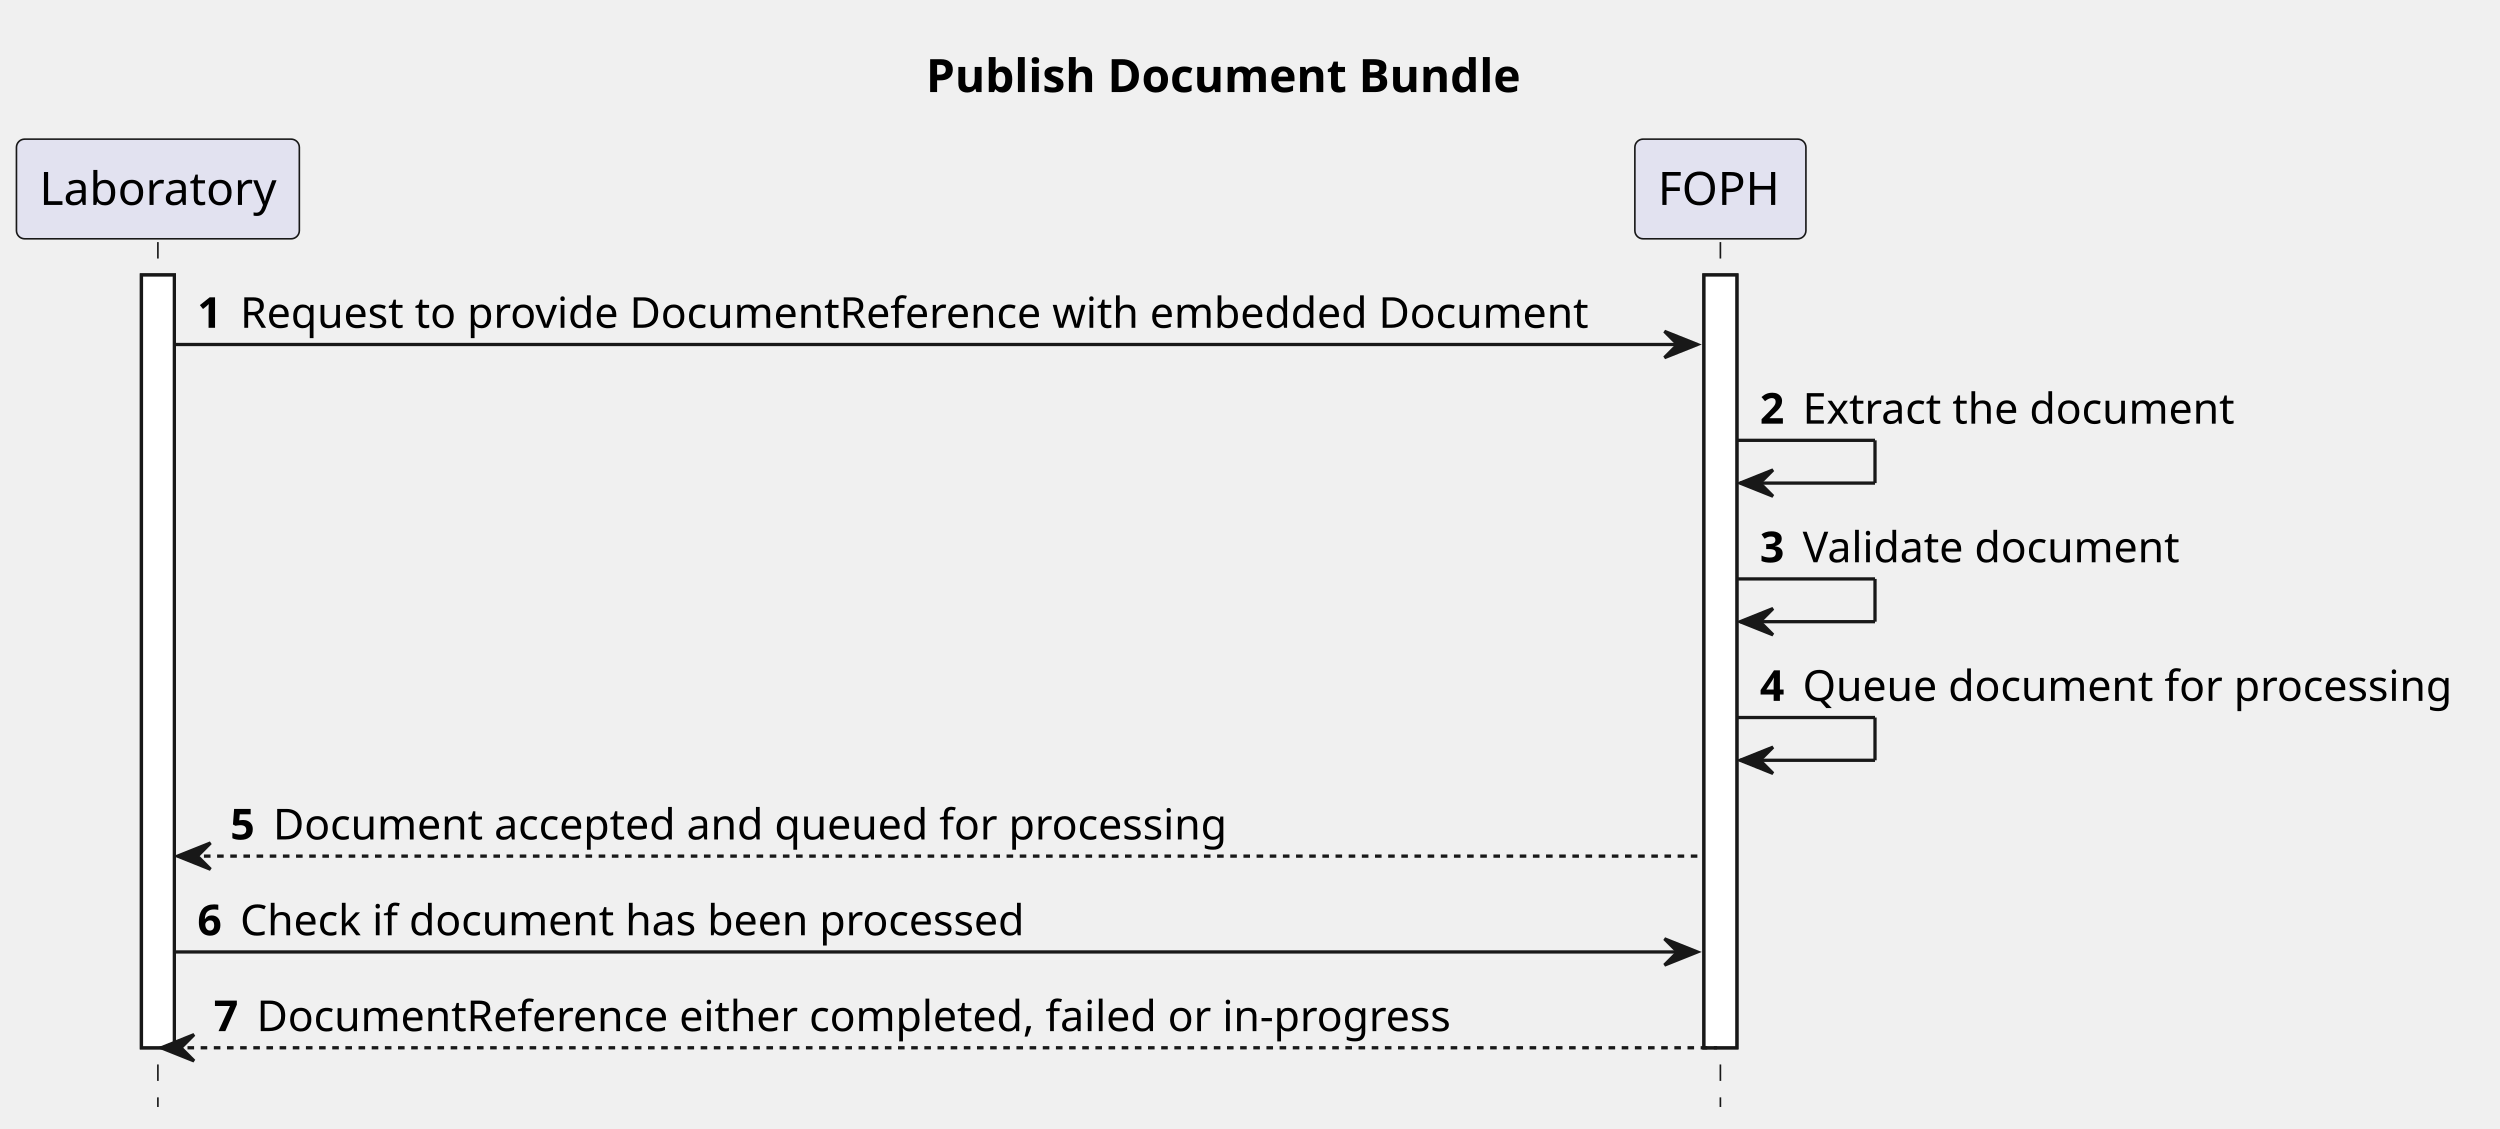
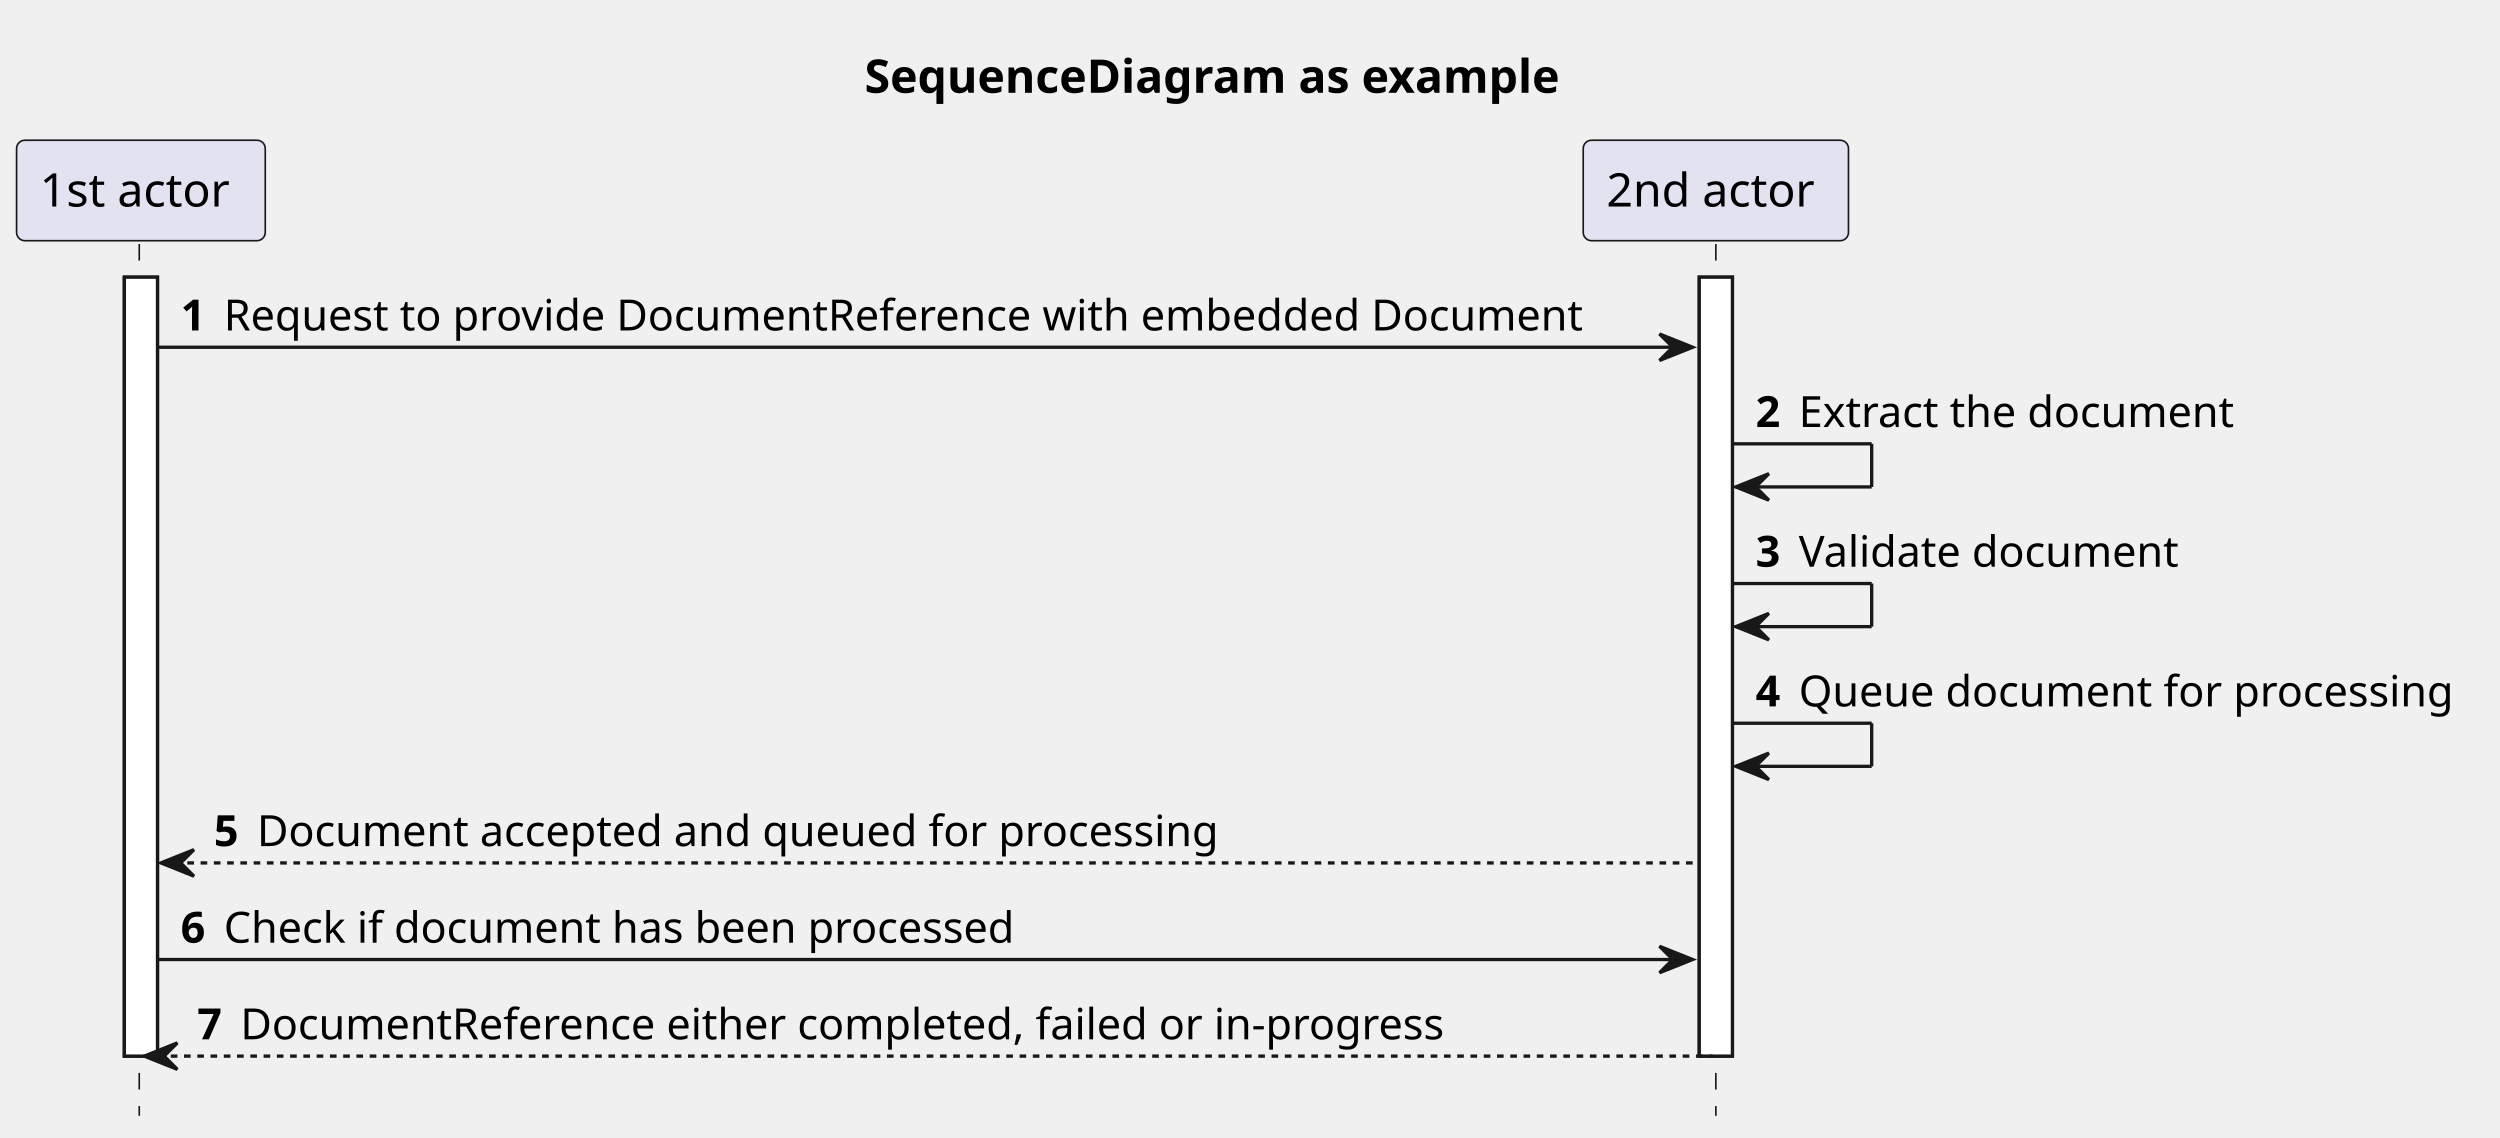
- <svg xmlns="http://www.w3.org/2000/svg" contentStyleType="text/css" height="343px" preserveAspectRatio="none" style="width:760px;height:343px;background:#FFFFFF;" version="1.1" viewBox="0 0 760 343" width="760px" zoomAndPan="magnify">
+ <svg xmlns="http://www.w3.org/2000/svg" contentStyleType="text/css" height="343px" preserveAspectRatio="none" style="width:754px;height:343px;background:#FFFFFF;" version="1.1" viewBox="0 0 754 343" width="754px" zoomAndPan="magnify">
  <defs />
  <g>
-     <rect fill="none" height="26.297" id="_title" style="stroke:none;stroke-width:1.0;" width="211" x="276.5" y="10" />
-     <text fill="#000000" font-family="sans-serif" font-size="14" font-weight="bold" lengthAdjust="spacing" textLength="201" x="281.5" y="27.995">Publish Document Bundle</text>
-     <rect fill="#FFFFFF" height="234.93" style="stroke:#181818;stroke-width:1.0;" width="10" x="43" y="83.594" />
-     <rect fill="#FFFFFF" height="234.93" style="stroke:#181818;stroke-width:1.0;" width="10" x="518" y="83.594" />
-     <line style="stroke:#181818;stroke-width:0.5;stroke-dasharray:5.0,5.0;" x1="48" x2="48" y1="73.594" y2="336.523" />
-     <line style="stroke:#181818;stroke-width:0.5;stroke-dasharray:5.0,5.0;" x1="523" x2="523" y1="73.594" y2="336.523" />
-     <rect fill="#E2E2F0" height="30.297" rx="2.5" ry="2.5" style="stroke:#181818;stroke-width:0.5;" width="86" x="5" y="42.297" />
-     <text fill="#000000" font-family="sans-serif" font-size="14" lengthAdjust="spacing" textLength="72" x="12" y="62.292">Laboratory</text>
-     <rect fill="#E2E2F0" height="30.297" rx="2.5" ry="2.5" style="stroke:#181818;stroke-width:0.5;" width="52" x="497" y="42.297" />
-     <text fill="#000000" font-family="sans-serif" font-size="14" lengthAdjust="spacing" textLength="38" x="504" y="62.292">FOPH</text>
-     <rect fill="#FFFFFF" height="234.93" style="stroke:#181818;stroke-width:1.0;" width="10" x="43" y="83.594" />
-     <rect fill="#FFFFFF" height="234.93" style="stroke:#181818;stroke-width:1.0;" width="10" x="518" y="83.594" />
-     <polygon fill="#181818" points="506,100.727,516,104.727,506,108.727,510,104.727" style="stroke:#181818;stroke-width:1.0;" />
-     <line style="stroke:#181818;stroke-width:1.0;" x1="53" x2="512" y1="104.727" y2="104.727" />
-     <text fill="#000000" font-family="sans-serif" font-size="13" font-weight="bold" lengthAdjust="spacing" textLength="9" x="60" y="99.661">1</text>
-     <text fill="#000000" font-family="sans-serif" font-size="13" lengthAdjust="spacing" textLength="428" x="73" y="99.661">Request to provide DocumentReference with embedded Document</text>
-     <line style="stroke:#181818;stroke-width:1.0;" x1="528" x2="570" y1="133.859" y2="133.859" />
-     <line style="stroke:#181818;stroke-width:1.0;" x1="570" x2="570" y1="133.859" y2="146.859" />
-     <line style="stroke:#181818;stroke-width:1.0;" x1="529" x2="570" y1="146.859" y2="146.859" />
-     <polygon fill="#181818" points="539,142.859,529,146.859,539,150.859,535,146.859" style="stroke:#181818;stroke-width:1.0;" />
-     <text fill="#000000" font-family="sans-serif" font-size="13" font-weight="bold" lengthAdjust="spacing" textLength="9" x="535" y="128.793">2</text>
-     <text fill="#000000" font-family="sans-serif" font-size="13" lengthAdjust="spacing" textLength="139" x="548" y="128.793">Extract the document</text>
-     <line style="stroke:#181818;stroke-width:1.0;" x1="528" x2="570" y1="175.992" y2="175.992" />
-     <line style="stroke:#181818;stroke-width:1.0;" x1="570" x2="570" y1="175.992" y2="188.992" />
-     <line style="stroke:#181818;stroke-width:1.0;" x1="529" x2="570" y1="188.992" y2="188.992" />
-     <polygon fill="#181818" points="539,184.992,529,188.992,539,192.992,535,188.992" style="stroke:#181818;stroke-width:1.0;" />
-     <text fill="#000000" font-family="sans-serif" font-size="13" font-weight="bold" lengthAdjust="spacing" textLength="9" x="535" y="170.926">3</text>
-     <text fill="#000000" font-family="sans-serif" font-size="13" lengthAdjust="spacing" textLength="121" x="548" y="170.926">Validate document</text>
-     <line style="stroke:#181818;stroke-width:1.0;" x1="528" x2="570" y1="218.125" y2="218.125" />
-     <line style="stroke:#181818;stroke-width:1.0;" x1="570" x2="570" y1="218.125" y2="231.125" />
-     <line style="stroke:#181818;stroke-width:1.0;" x1="529" x2="570" y1="231.125" y2="231.125" />
-     <polygon fill="#181818" points="539,227.125,529,231.125,539,235.125,535,231.125" style="stroke:#181818;stroke-width:1.0;" />
-     <text fill="#000000" font-family="sans-serif" font-size="13" font-weight="bold" lengthAdjust="spacing" textLength="9" x="535" y="213.059">4</text>
-     <text fill="#000000" font-family="sans-serif" font-size="13" lengthAdjust="spacing" textLength="205" x="548" y="213.059">Queue document for processing</text>
-     <polygon fill="#181818" points="64,256.258,54,260.258,64,264.258,60,260.258" style="stroke:#181818;stroke-width:1.0;" />
-     <line style="stroke:#181818;stroke-width:1.0;stroke-dasharray:2.0,2.0;" x1="58" x2="517" y1="260.258" y2="260.258" />
-     <text fill="#000000" font-family="sans-serif" font-size="13" font-weight="bold" lengthAdjust="spacing" textLength="9" x="70" y="255.192">5</text>
-     <text fill="#000000" font-family="sans-serif" font-size="13" lengthAdjust="spacing" textLength="304" x="83" y="255.192">Document accepted and queued for processing</text>
-     <polygon fill="#181818" points="506,285.391,516,289.391,506,293.391,510,289.391" style="stroke:#181818;stroke-width:1.0;" />
-     <line style="stroke:#181818;stroke-width:1.0;" x1="53" x2="512" y1="289.391" y2="289.391" />
-     <text fill="#000000" font-family="sans-serif" font-size="13" font-weight="bold" lengthAdjust="spacing" textLength="9" x="60" y="284.325">6</text>
-     <text fill="#000000" font-family="sans-serif" font-size="13" lengthAdjust="spacing" textLength="252" x="73" y="284.325">Check if document has been processed</text>
-     <polygon fill="#181818" points="59,314.523,49,318.523,59,322.523,55,318.523" style="stroke:#181818;stroke-width:1.0;" />
-     <line style="stroke:#181818;stroke-width:1.0;stroke-dasharray:2.0,2.0;" x1="53" x2="522" y1="318.523" y2="318.523" />
-     <text fill="#000000" font-family="sans-serif" font-size="13" font-weight="bold" lengthAdjust="spacing" textLength="9" x="65" y="313.457">7</text>
-     <text fill="#000000" font-family="sans-serif" font-size="13" lengthAdjust="spacing" textLength="379" x="78" y="313.457">DocumentReference either completed, failed or in-progress</text>
+     <rect fill="none" height="26.297" id="_title" style="stroke:none;stroke-width:1.0;" width="247" x="255.75" y="10" />
+     <text fill="#000000" font-family="sans-serif" font-size="14" font-weight="bold" lengthAdjust="spacing" textLength="237" x="260.75" y="27.995">SequenceDiagram as example</text>
+     <rect fill="#FFFFFF" height="234.93" style="stroke:#181818;stroke-width:1.0;" width="10" x="37.5" y="83.594" />
+     <rect fill="#FFFFFF" height="234.93" style="stroke:#181818;stroke-width:1.0;" width="10" x="512.5" y="83.594" />
+     <line style="stroke:#181818;stroke-width:0.5;stroke-dasharray:5.0,5.0;" x1="42" x2="42" y1="73.594" y2="336.523" />
+     <line style="stroke:#181818;stroke-width:0.5;stroke-dasharray:5.0,5.0;" x1="517.5" x2="517.5" y1="73.594" y2="336.523" />
+     <rect fill="#E2E2F0" height="30.297" rx="2.5" ry="2.5" style="stroke:#181818;stroke-width:0.5;" width="75" x="5" y="42.297" />
+     <text fill="#000000" font-family="sans-serif" font-size="14" lengthAdjust="spacing" textLength="61" x="12" y="62.292">1st actor</text>
+     <rect fill="#E2E2F0" height="30.297" rx="2.5" ry="2.5" style="stroke:#181818;stroke-width:0.5;" width="80" x="477.5" y="42.297" />
+     <text fill="#000000" font-family="sans-serif" font-size="14" lengthAdjust="spacing" textLength="66" x="484.5" y="62.292">2nd actor</text>
+     <rect fill="#FFFFFF" height="234.93" style="stroke:#181818;stroke-width:1.0;" width="10" x="37.5" y="83.594" />
+     <rect fill="#FFFFFF" height="234.93" style="stroke:#181818;stroke-width:1.0;" width="10" x="512.5" y="83.594" />
+     <polygon fill="#181818" points="500.5,100.727,510.5,104.727,500.5,108.727,504.5,104.727" style="stroke:#181818;stroke-width:1.0;" />
+     <line style="stroke:#181818;stroke-width:1.0;" x1="47.5" x2="506.5" y1="104.727" y2="104.727" />
+     <text fill="#000000" font-family="sans-serif" font-size="13" font-weight="bold" lengthAdjust="spacing" textLength="9" x="54.5" y="99.661">1</text>
+     <text fill="#000000" font-family="sans-serif" font-size="13" lengthAdjust="spacing" textLength="428" x="67.5" y="99.661">Request to provide DocumentReference with embedded Document</text>
+     <line style="stroke:#181818;stroke-width:1.0;" x1="522.5" x2="564.5" y1="133.859" y2="133.859" />
+     <line style="stroke:#181818;stroke-width:1.0;" x1="564.5" x2="564.5" y1="133.859" y2="146.859" />
+     <line style="stroke:#181818;stroke-width:1.0;" x1="523.5" x2="564.5" y1="146.859" y2="146.859" />
+     <polygon fill="#181818" points="533.5,142.859,523.5,146.859,533.5,150.859,529.5,146.859" style="stroke:#181818;stroke-width:1.0;" />
+     <text fill="#000000" font-family="sans-serif" font-size="13" font-weight="bold" lengthAdjust="spacing" textLength="9" x="529.5" y="128.793">2</text>
+     <text fill="#000000" font-family="sans-serif" font-size="13" lengthAdjust="spacing" textLength="139" x="542.5" y="128.793">Extract the document</text>
+     <line style="stroke:#181818;stroke-width:1.0;" x1="522.5" x2="564.5" y1="175.992" y2="175.992" />
+     <line style="stroke:#181818;stroke-width:1.0;" x1="564.5" x2="564.5" y1="175.992" y2="188.992" />
+     <line style="stroke:#181818;stroke-width:1.0;" x1="523.5" x2="564.5" y1="188.992" y2="188.992" />
+     <polygon fill="#181818" points="533.5,184.992,523.5,188.992,533.5,192.992,529.5,188.992" style="stroke:#181818;stroke-width:1.0;" />
+     <text fill="#000000" font-family="sans-serif" font-size="13" font-weight="bold" lengthAdjust="spacing" textLength="9" x="529.5" y="170.926">3</text>
+     <text fill="#000000" font-family="sans-serif" font-size="13" lengthAdjust="spacing" textLength="121" x="542.5" y="170.926">Validate document</text>
+     <line style="stroke:#181818;stroke-width:1.0;" x1="522.5" x2="564.5" y1="218.125" y2="218.125" />
+     <line style="stroke:#181818;stroke-width:1.0;" x1="564.5" x2="564.5" y1="218.125" y2="231.125" />
+     <line style="stroke:#181818;stroke-width:1.0;" x1="523.5" x2="564.5" y1="231.125" y2="231.125" />
+     <polygon fill="#181818" points="533.5,227.125,523.5,231.125,533.5,235.125,529.5,231.125" style="stroke:#181818;stroke-width:1.0;" />
+     <text fill="#000000" font-family="sans-serif" font-size="13" font-weight="bold" lengthAdjust="spacing" textLength="9" x="529.5" y="213.059">4</text>
+     <text fill="#000000" font-family="sans-serif" font-size="13" lengthAdjust="spacing" textLength="205" x="542.5" y="213.059">Queue document for processing</text>
+     <polygon fill="#181818" points="58.5,256.258,48.5,260.258,58.5,264.258,54.5,260.258" style="stroke:#181818;stroke-width:1.0;" />
+     <line style="stroke:#181818;stroke-width:1.0;stroke-dasharray:2.0,2.0;" x1="52.5" x2="511.5" y1="260.258" y2="260.258" />
+     <text fill="#000000" font-family="sans-serif" font-size="13" font-weight="bold" lengthAdjust="spacing" textLength="9" x="64.5" y="255.192">5</text>
+     <text fill="#000000" font-family="sans-serif" font-size="13" lengthAdjust="spacing" textLength="304" x="77.5" y="255.192">Document accepted and queued for processing</text>
+     <polygon fill="#181818" points="500.5,285.391,510.5,289.391,500.5,293.391,504.5,289.391" style="stroke:#181818;stroke-width:1.0;" />
+     <line style="stroke:#181818;stroke-width:1.0;" x1="47.5" x2="506.5" y1="289.391" y2="289.391" />
+     <text fill="#000000" font-family="sans-serif" font-size="13" font-weight="bold" lengthAdjust="spacing" textLength="9" x="54.5" y="284.325">6</text>
+     <text fill="#000000" font-family="sans-serif" font-size="13" lengthAdjust="spacing" textLength="252" x="67.5" y="284.325">Check if document has been processed</text>
+     <polygon fill="#181818" points="53.5,314.523,43.5,318.523,53.5,322.523,49.5,318.523" style="stroke:#181818;stroke-width:1.0;" />
+     <line style="stroke:#181818;stroke-width:1.0;stroke-dasharray:2.0,2.0;" x1="47.5" x2="516.5" y1="318.523" y2="318.523" />
+     <text fill="#000000" font-family="sans-serif" font-size="13" font-weight="bold" lengthAdjust="spacing" textLength="9" x="59.5" y="313.457">7</text>
+     <text fill="#000000" font-family="sans-serif" font-size="13" lengthAdjust="spacing" textLength="379" x="72.5" y="313.457">DocumentReference either completed, failed or in-progress</text>
  </g>
</svg>
